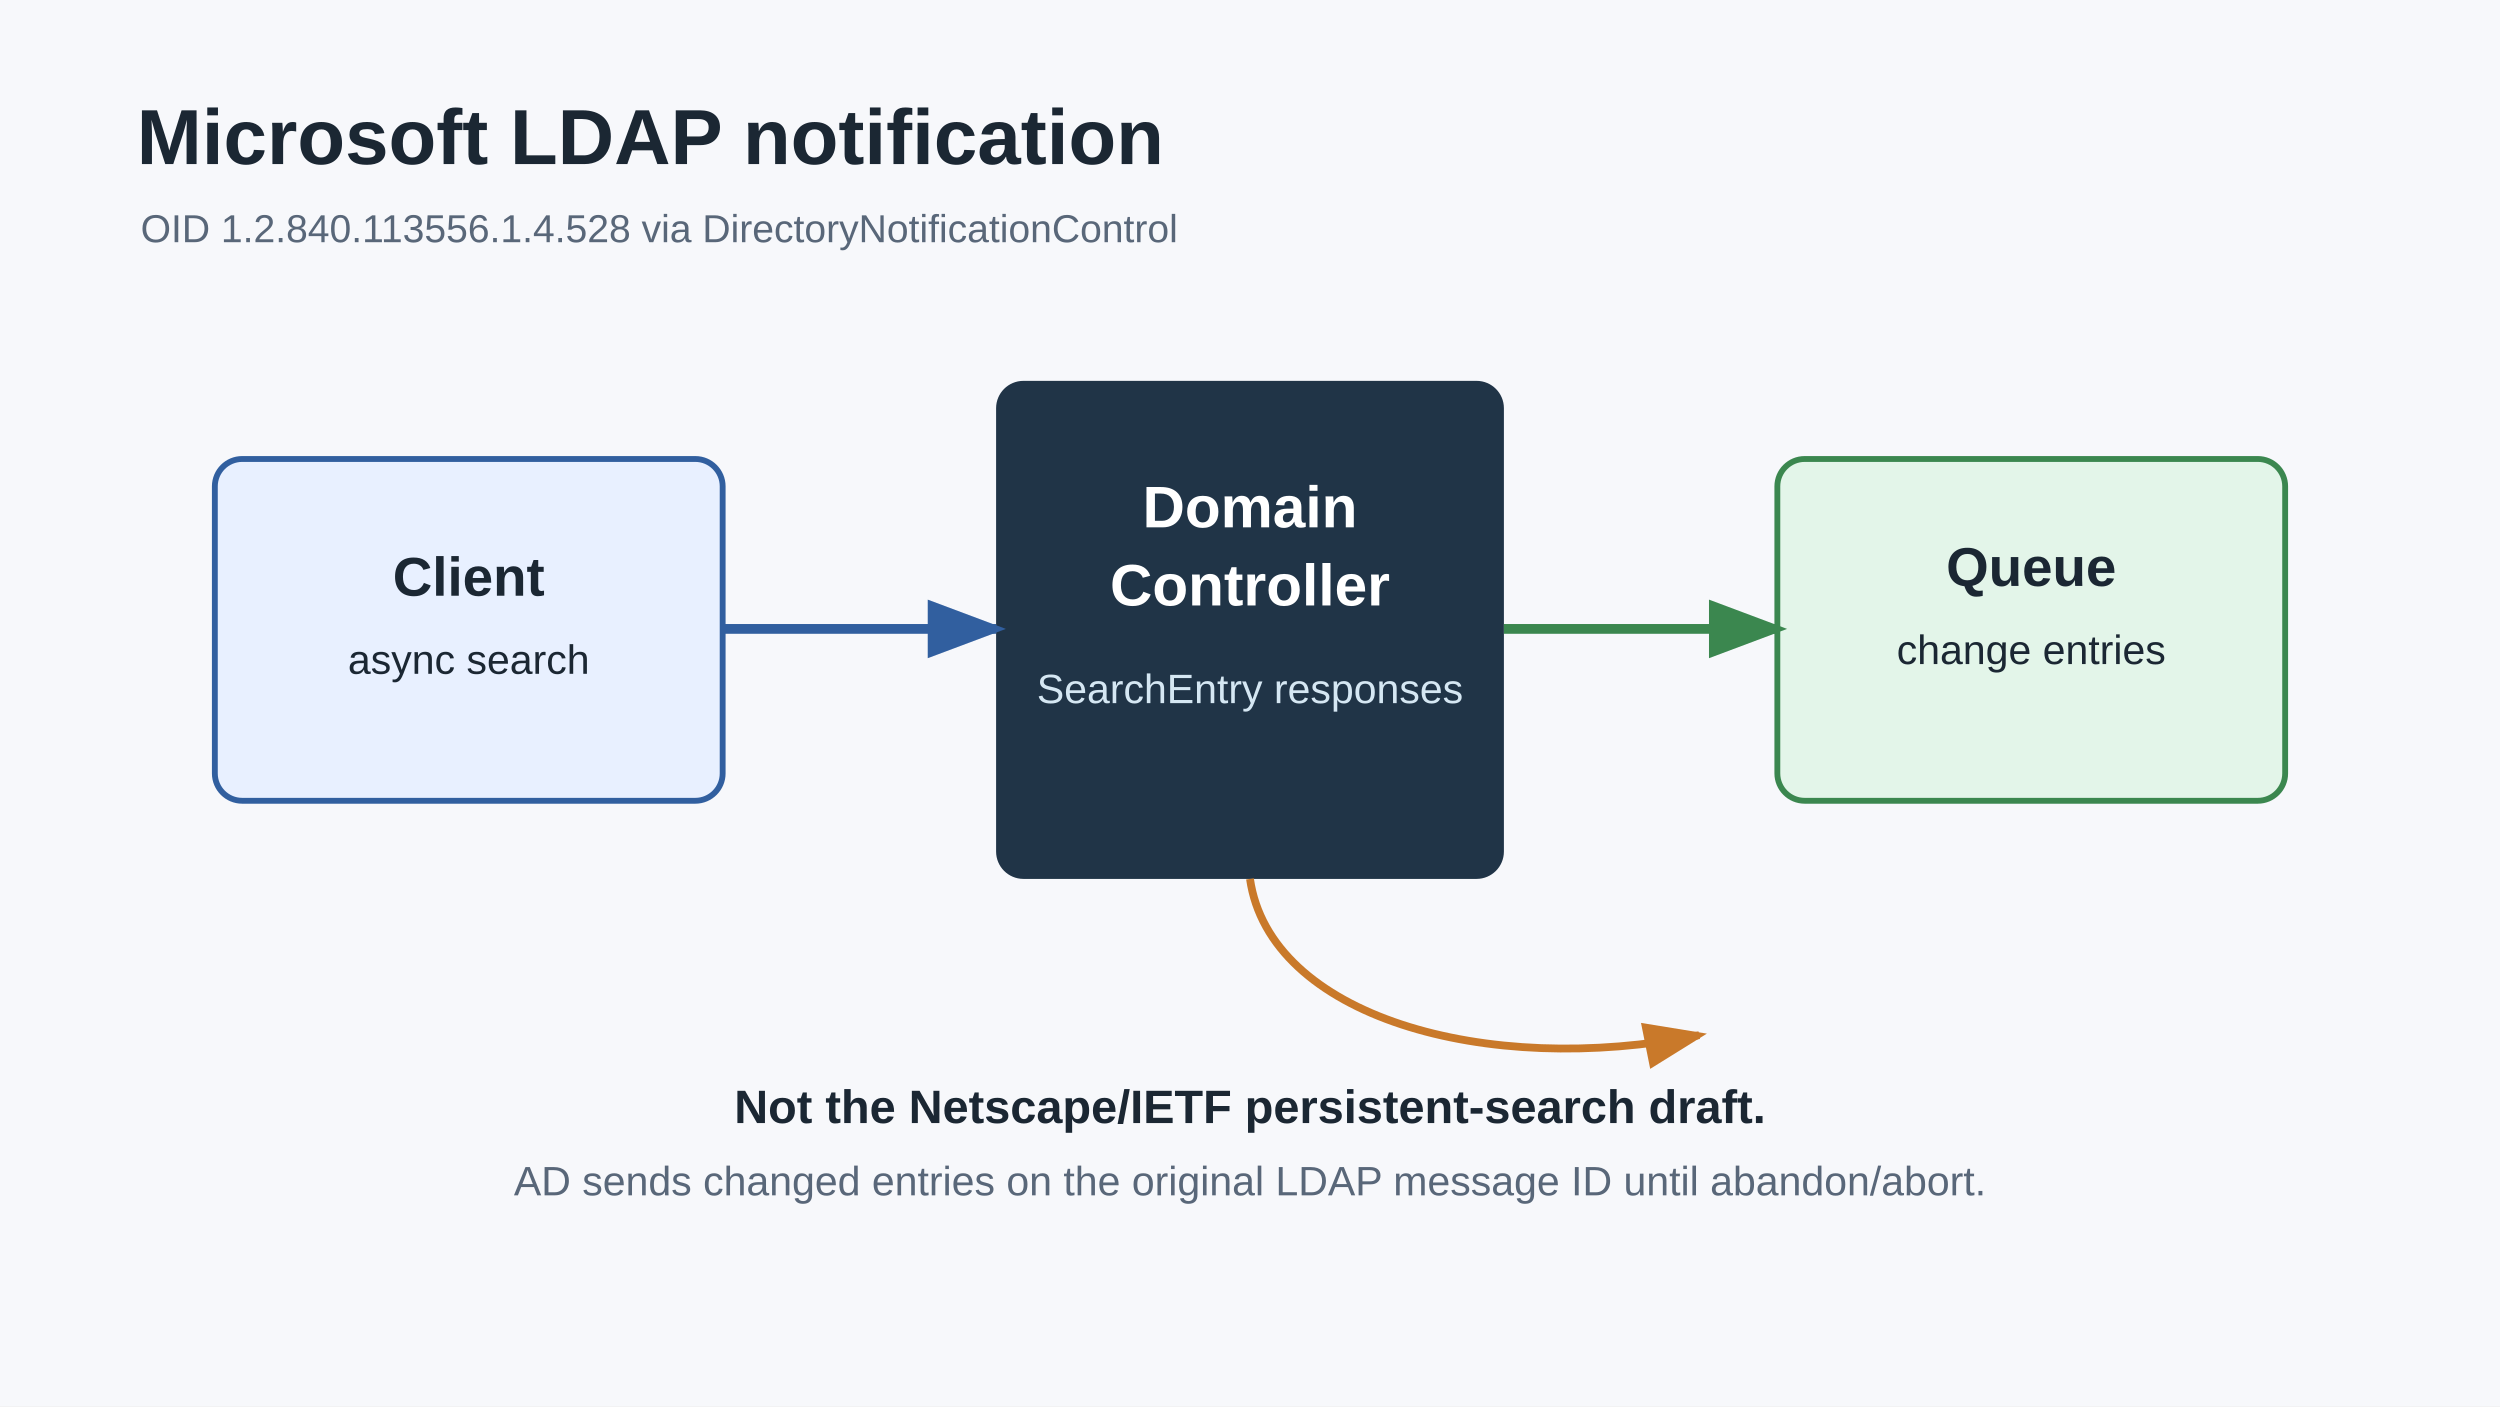
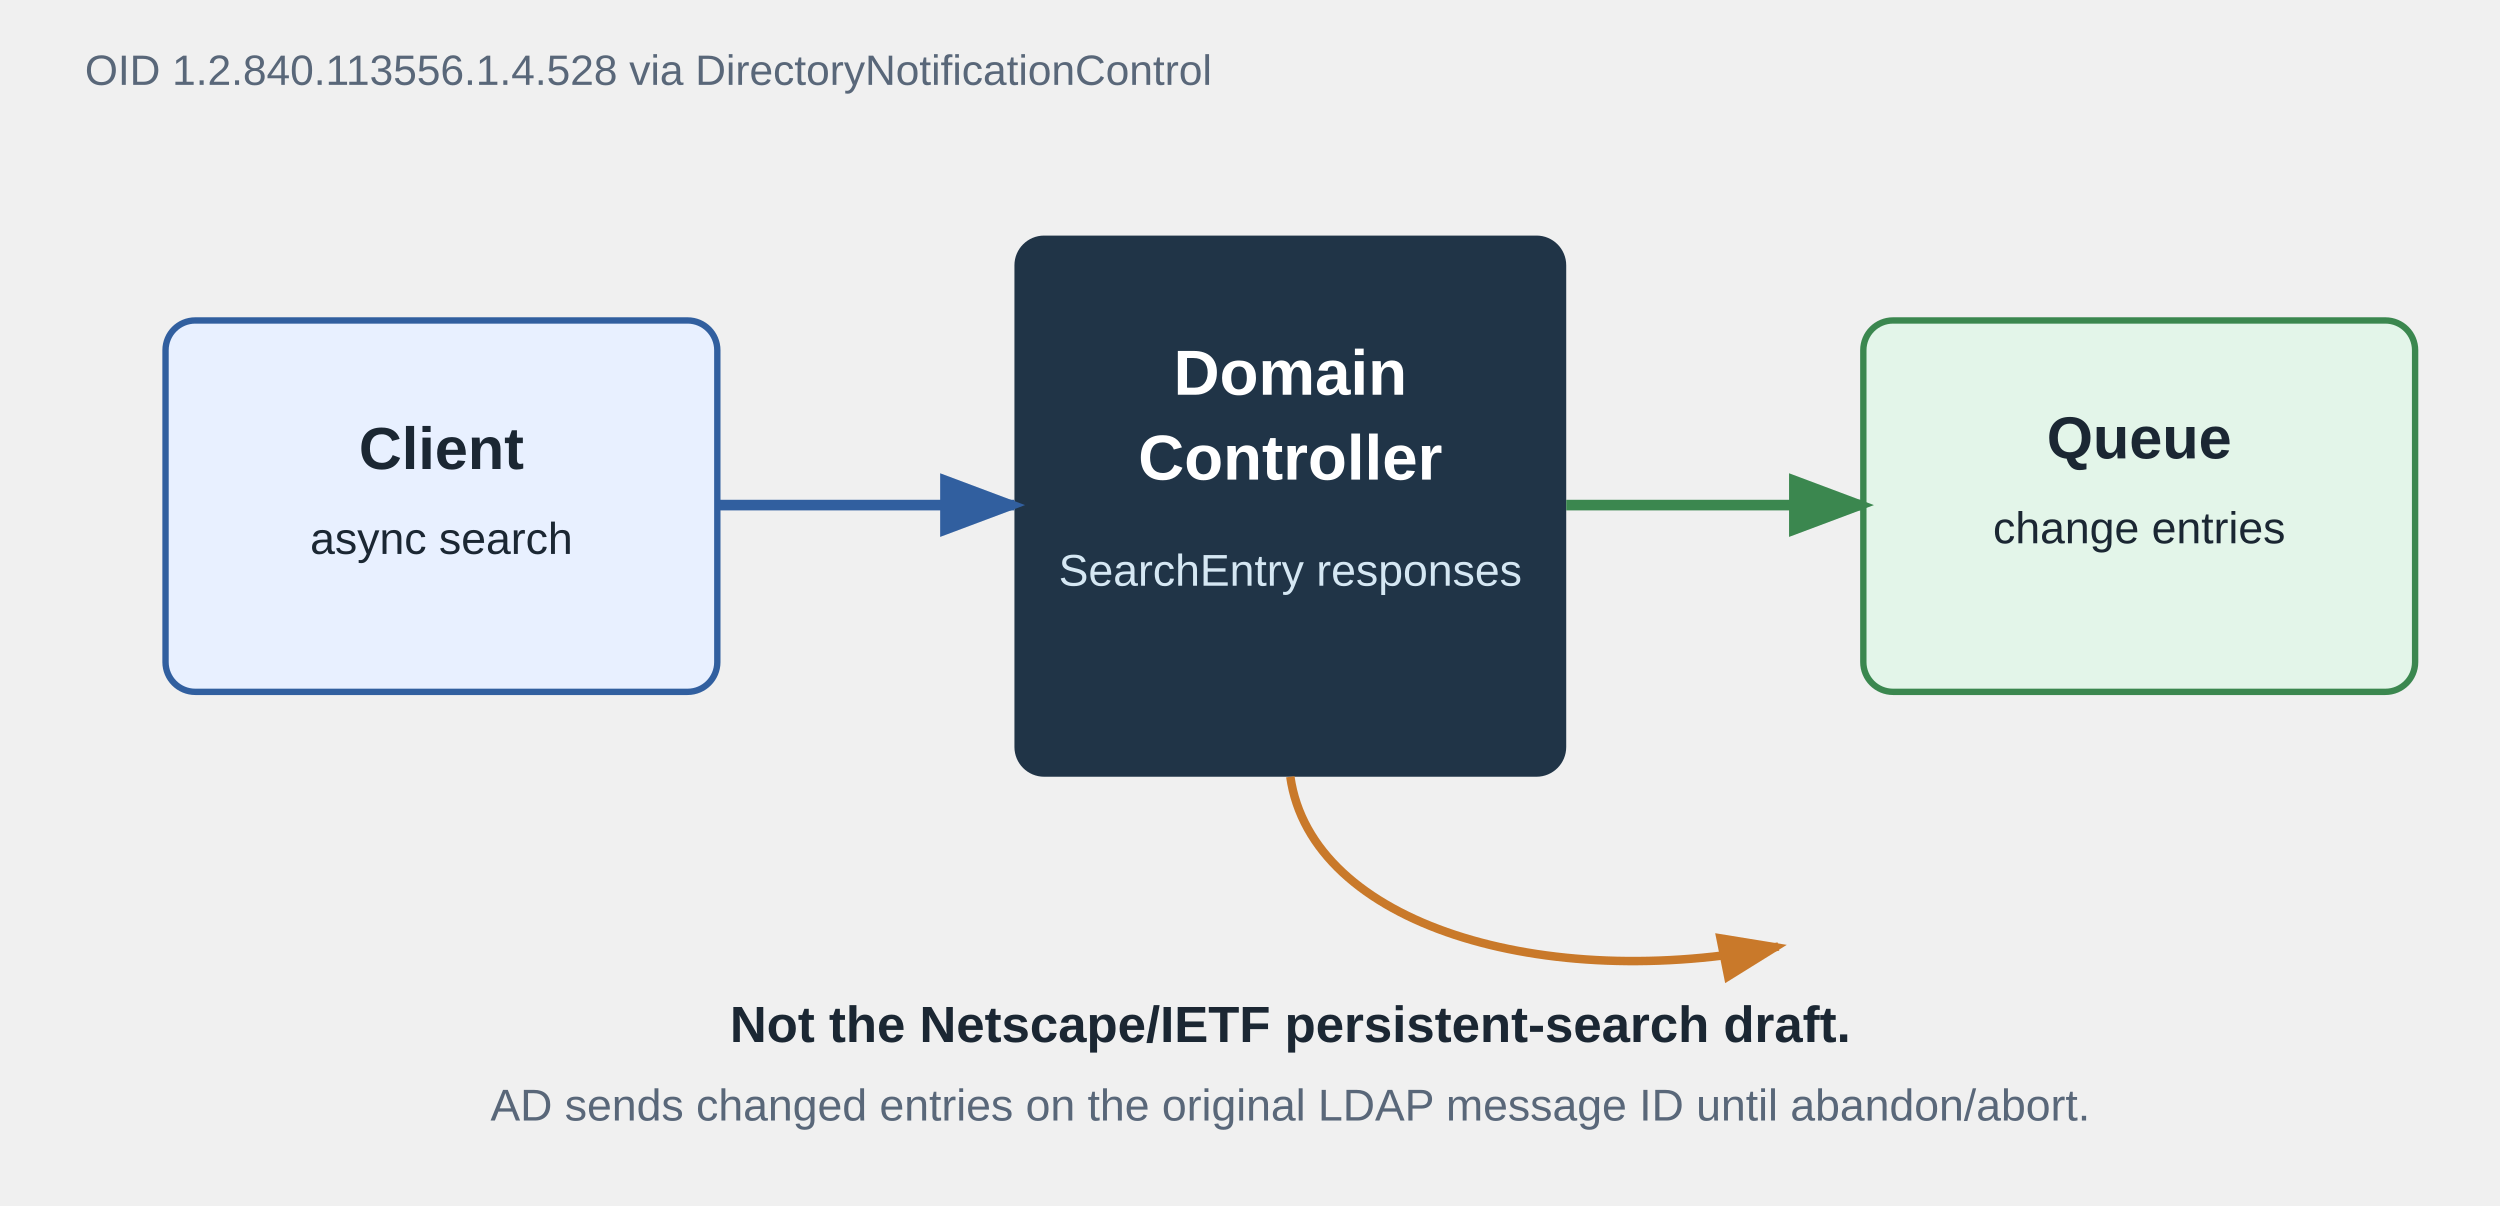
- <svg xmlns="http://www.w3.org/2000/svg" width="1280" height="720" viewBox="0 0 1280 720">
-   <rect width="1280" height="720" fill="#f7f8fb" />
-   <text x="70" y="84" font-family="Segoe UI, Arial" font-size="40" font-weight="700" fill="#1b2733">Microsoft LDAP notification</text>
+ <svg xmlns="http://www.w3.org/2000/svg" width="1178" height="568" viewBox="32 84 1178 568">
  <text x="72" y="124" font-family="Segoe UI, Arial" font-size="20" fill="#596779">OID 1.2.840.113556.1.4.528 via DirectoryNotificationControl</text>
  <rect x="110" y="235" width="260" height="175" rx="14" fill="#e8f0ff" stroke="#315f9f" stroke-width="3" />
  <text x="240" y="305" text-anchor="middle" font-family="Segoe UI, Arial" font-size="28" font-weight="700" fill="#1b2733">Client</text>
  <text x="240" y="345" text-anchor="middle" font-family="Segoe UI, Arial" font-size="21" fill="#1b2733">async search</text>
  <rect x="510" y="195" width="260" height="255" rx="14" fill="#203447" />
  <text x="640" y="270" text-anchor="middle" font-family="Segoe UI, Arial" font-size="30" font-weight="700" fill="#ffffff">Domain</text>
  <text x="640" y="310" text-anchor="middle" font-family="Segoe UI, Arial" font-size="30" font-weight="700" fill="#ffffff">Controller</text>
  <text x="640" y="360" text-anchor="middle" font-family="Segoe UI, Arial" font-size="21" fill="#d5e7f3">SearchEntry responses</text>
  <rect x="910" y="235" width="260" height="175" rx="14" fill="#e3f5e9" stroke="#3b874f" stroke-width="3" />
  <text x="1040" y="300" text-anchor="middle" font-family="Segoe UI, Arial" font-size="28" font-weight="700" fill="#1b2733">Queue</text>
  <text x="1040" y="340" text-anchor="middle" font-family="Segoe UI, Arial" font-size="21" fill="#1b2733">change entries</text>
  <path d="M370 322 H510" stroke="#315f9f" stroke-width="5" marker-end="url(#blue)" />
  <path d="M770 322 H910" stroke="#3b874f" stroke-width="5" marker-end="url(#green)" />
  <path d="M640 450 C650 520 760 552 870 530" stroke="#c9792a" stroke-width="4" fill="none" marker-end="url(#gold)" />
  <text x="640" y="575" text-anchor="middle" font-family="Segoe UI, Arial" font-size="24" font-weight="700" fill="#1b2733">Not the Netscape/IETF persistent-search draft.</text>
  <text x="640" y="612" text-anchor="middle" font-family="Segoe UI, Arial" font-size="21" fill="#596779">AD sends changed entries on the original LDAP message ID until abandon/abort.</text>
  <defs>
    <marker id="blue" markerWidth="10" markerHeight="10" refX="7" refY="3" orient="auto">
      <path d="M0,0 L0,6 L8,3 z" fill="#315f9f" />
    </marker>
    <marker id="green" markerWidth="10" markerHeight="10" refX="7" refY="3" orient="auto">
      <path d="M0,0 L0,6 L8,3 z" fill="#3b874f" />
    </marker>
    <marker id="gold" markerWidth="10" markerHeight="10" refX="7" refY="3" orient="auto">
      <path d="M0,0 L0,6 L8,3 z" fill="#c9792a" />
    </marker>
  </defs>
</svg>
